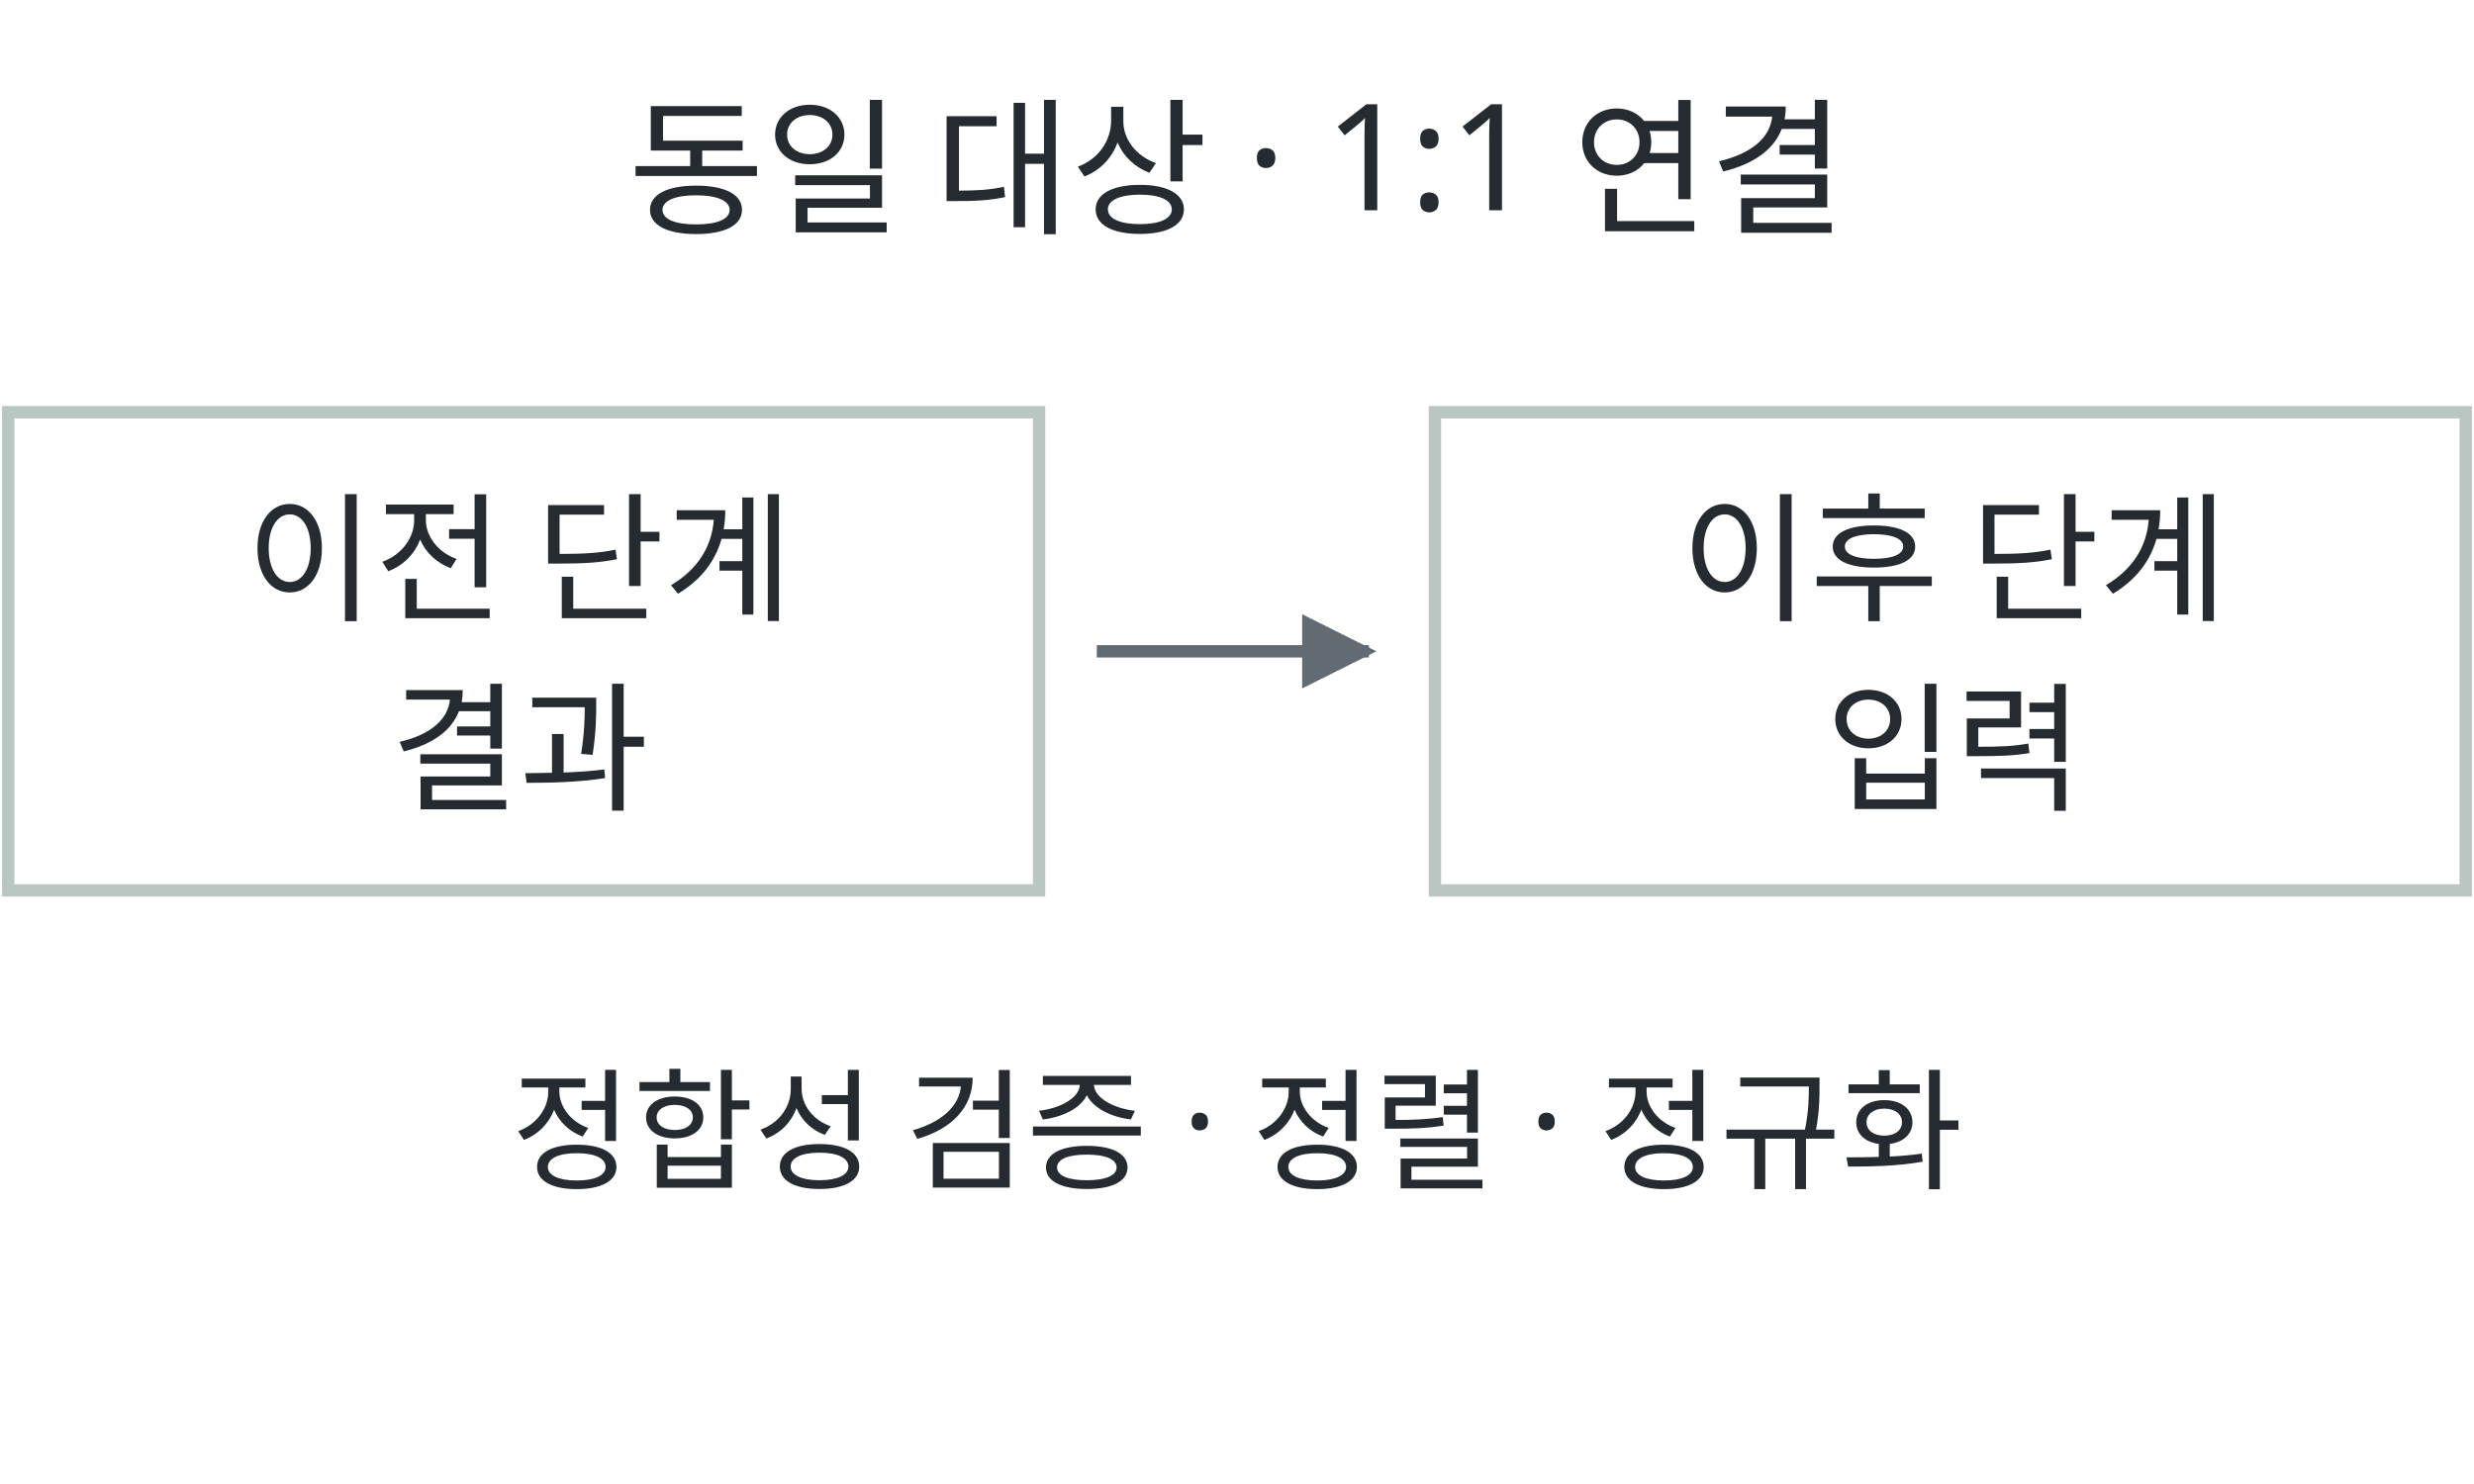
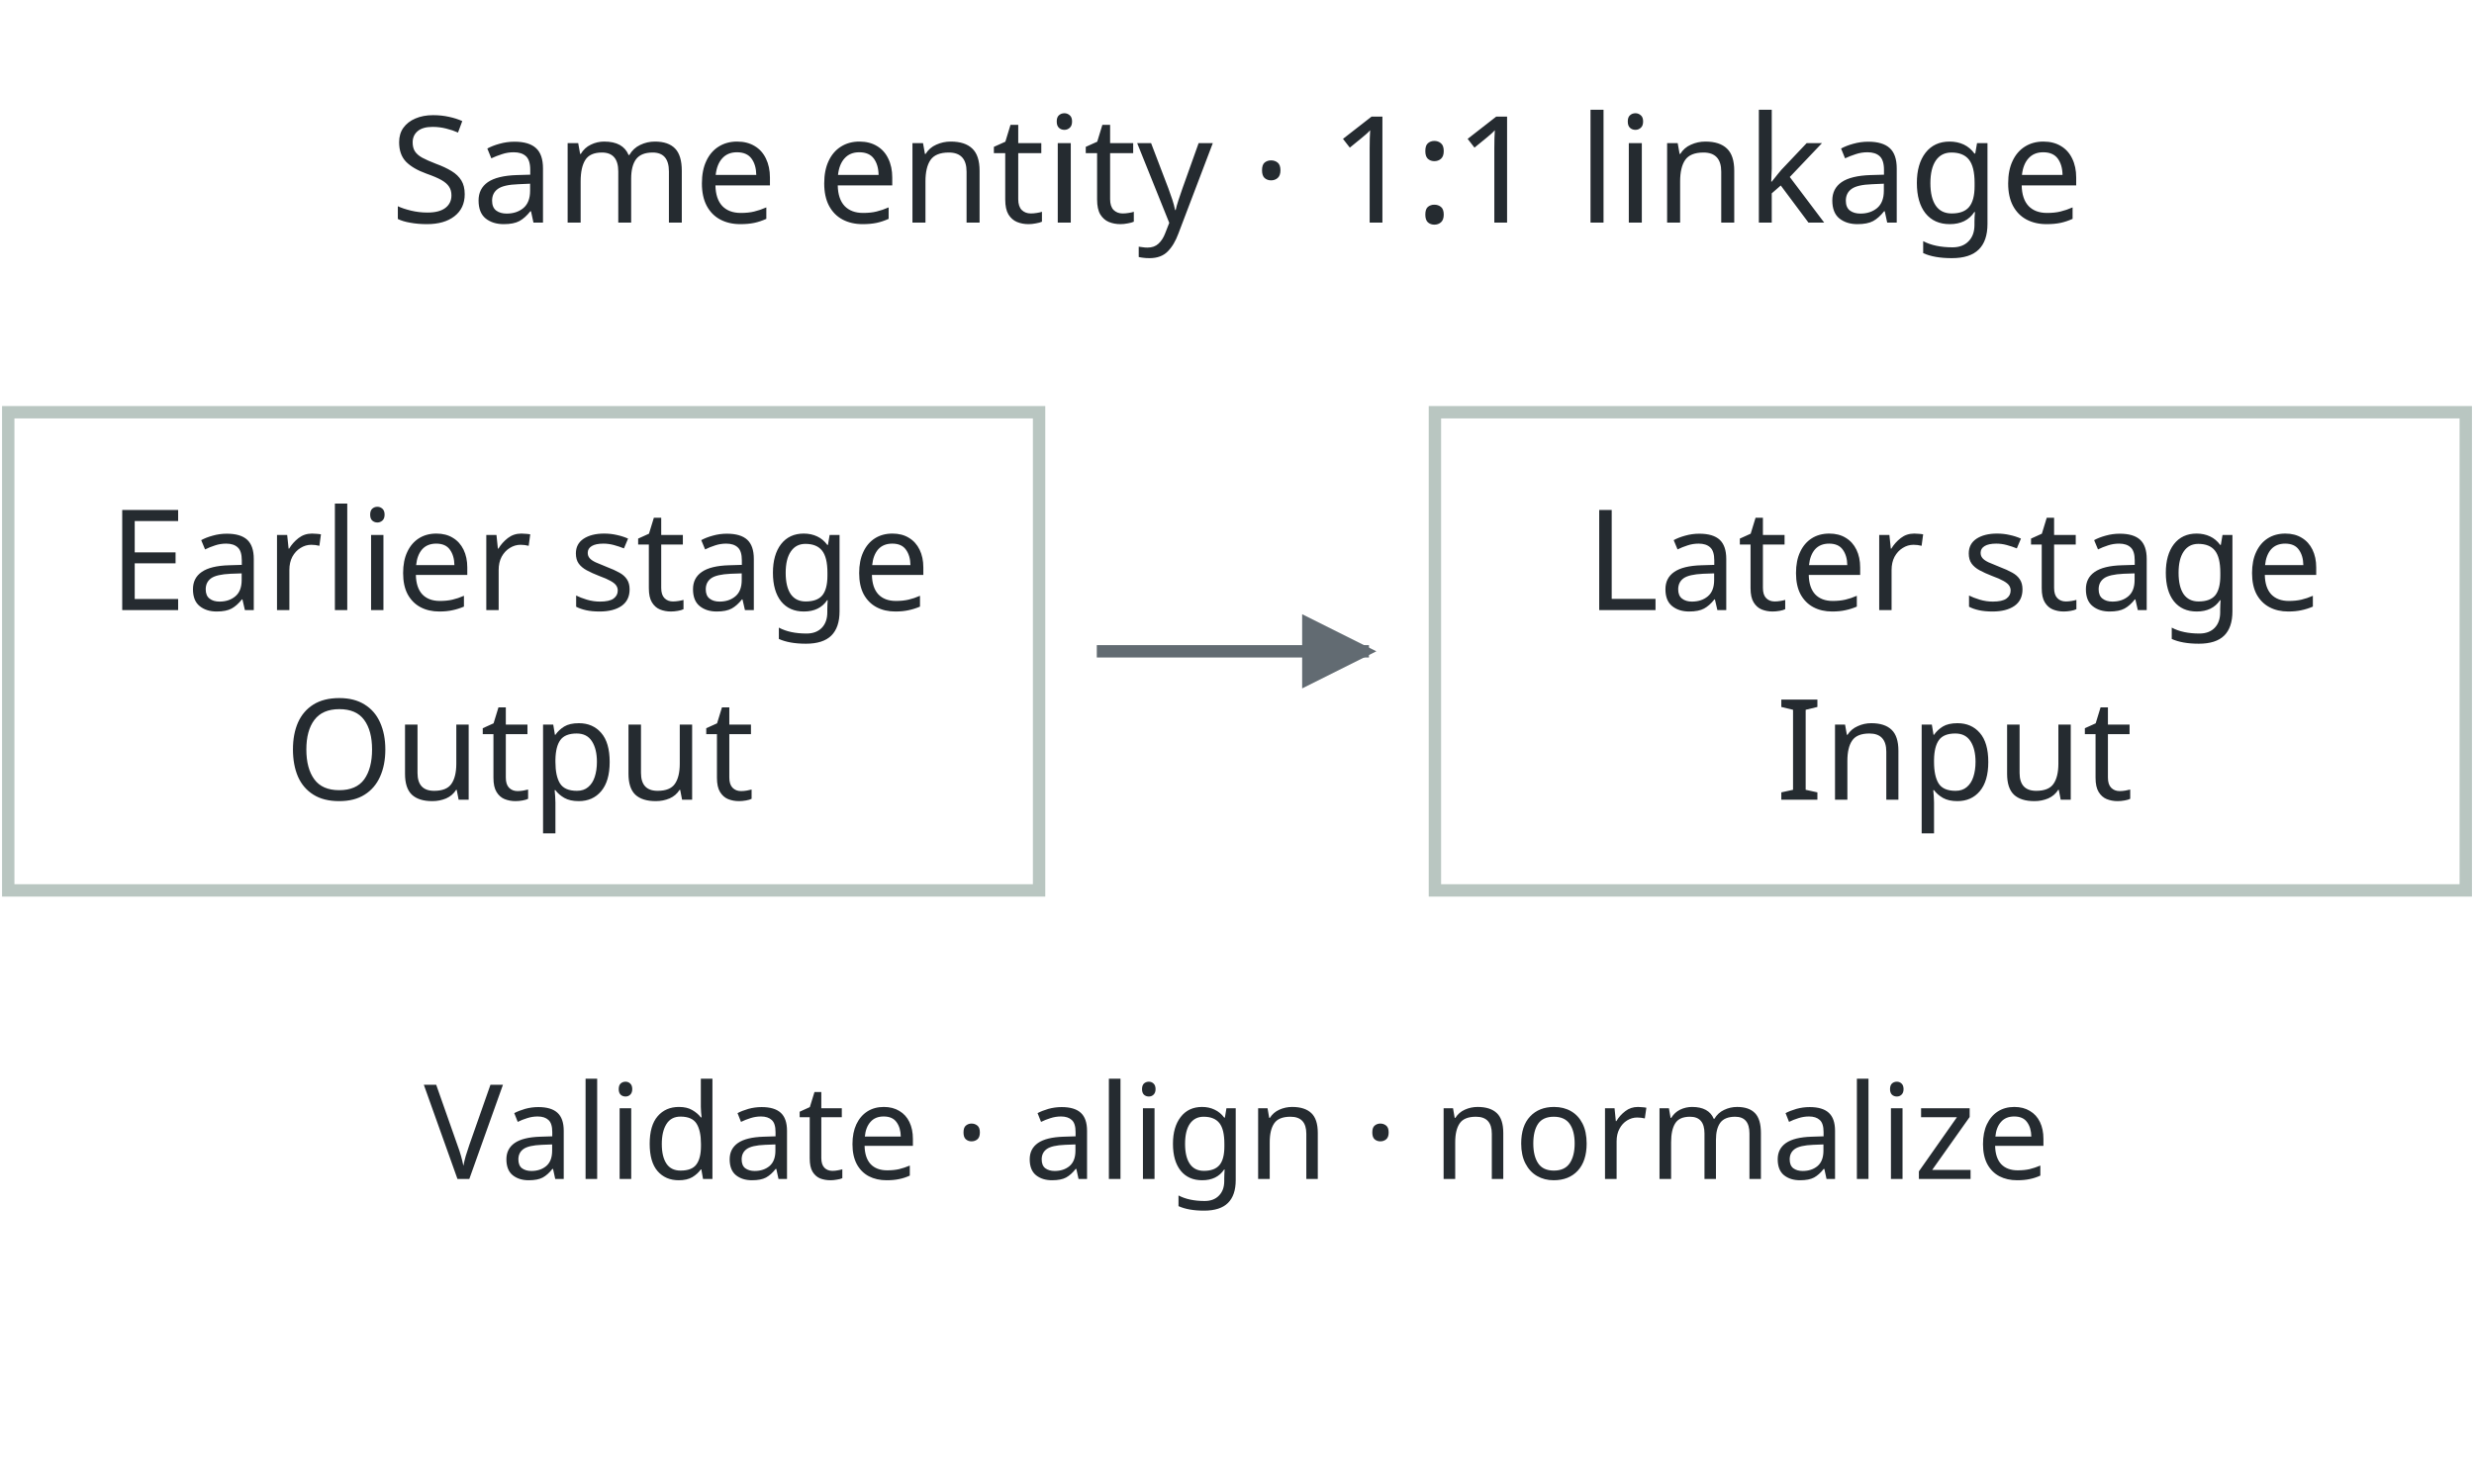
<svg xmlns="http://www.w3.org/2000/svg" width="300" height="180" viewBox="0 0 300 180" role="img" aria-labelledby="title desc">
  <defs>
    <marker id="arrow" viewBox="0 0 10 10" refX="9" refY="5" markerWidth="6" markerHeight="6" orient="auto-start-reverse">
      <path d="M 0 0 L 10 5 L 0 10 z" fill="#626b72" />
    </marker>
  </defs>
  <g font-family="system-ui, sans-serif" text-anchor="middle" fill="#252b30">
-     <text x="150" y="27" font-size="18">동일 대상 · 1:1 연결</text>
+     <text x="150" y="27" font-size="18">Same entity · 1:1 linkage</text>
    <g fill="none" stroke="#b9c6c1" stroke-width="1.5">
      <rect x="1" y="50" width="125" height="58" />
      <rect x="174" y="50" width="125" height="58" />
    </g>
    <g font-size="17">
-       <text x="63" y="74">이전 단계</text>
-       <text x="63" y="97">결과</text>
-       <text x="237" y="74">이후 단계</text>
-       <text x="237" y="97">입력</text>
+       <text x="63" y="74">Earlier stage</text>
+       <text x="63" y="97">Output</text>
+       <text x="237" y="74">Later stage</text>
+       <text x="237" y="97">Input</text>
    </g>
    <path d="M 133 79 H 166" stroke="#626b72" stroke-width="1.5" marker-end="url(#arrow)" />
-     <text x="150" y="143" font-size="16">정합성 검증 · 정렬 · 정규화</text>
+     <text x="150" y="143" font-size="16">Validate · align · normalize</text>
  </g>
</svg>
